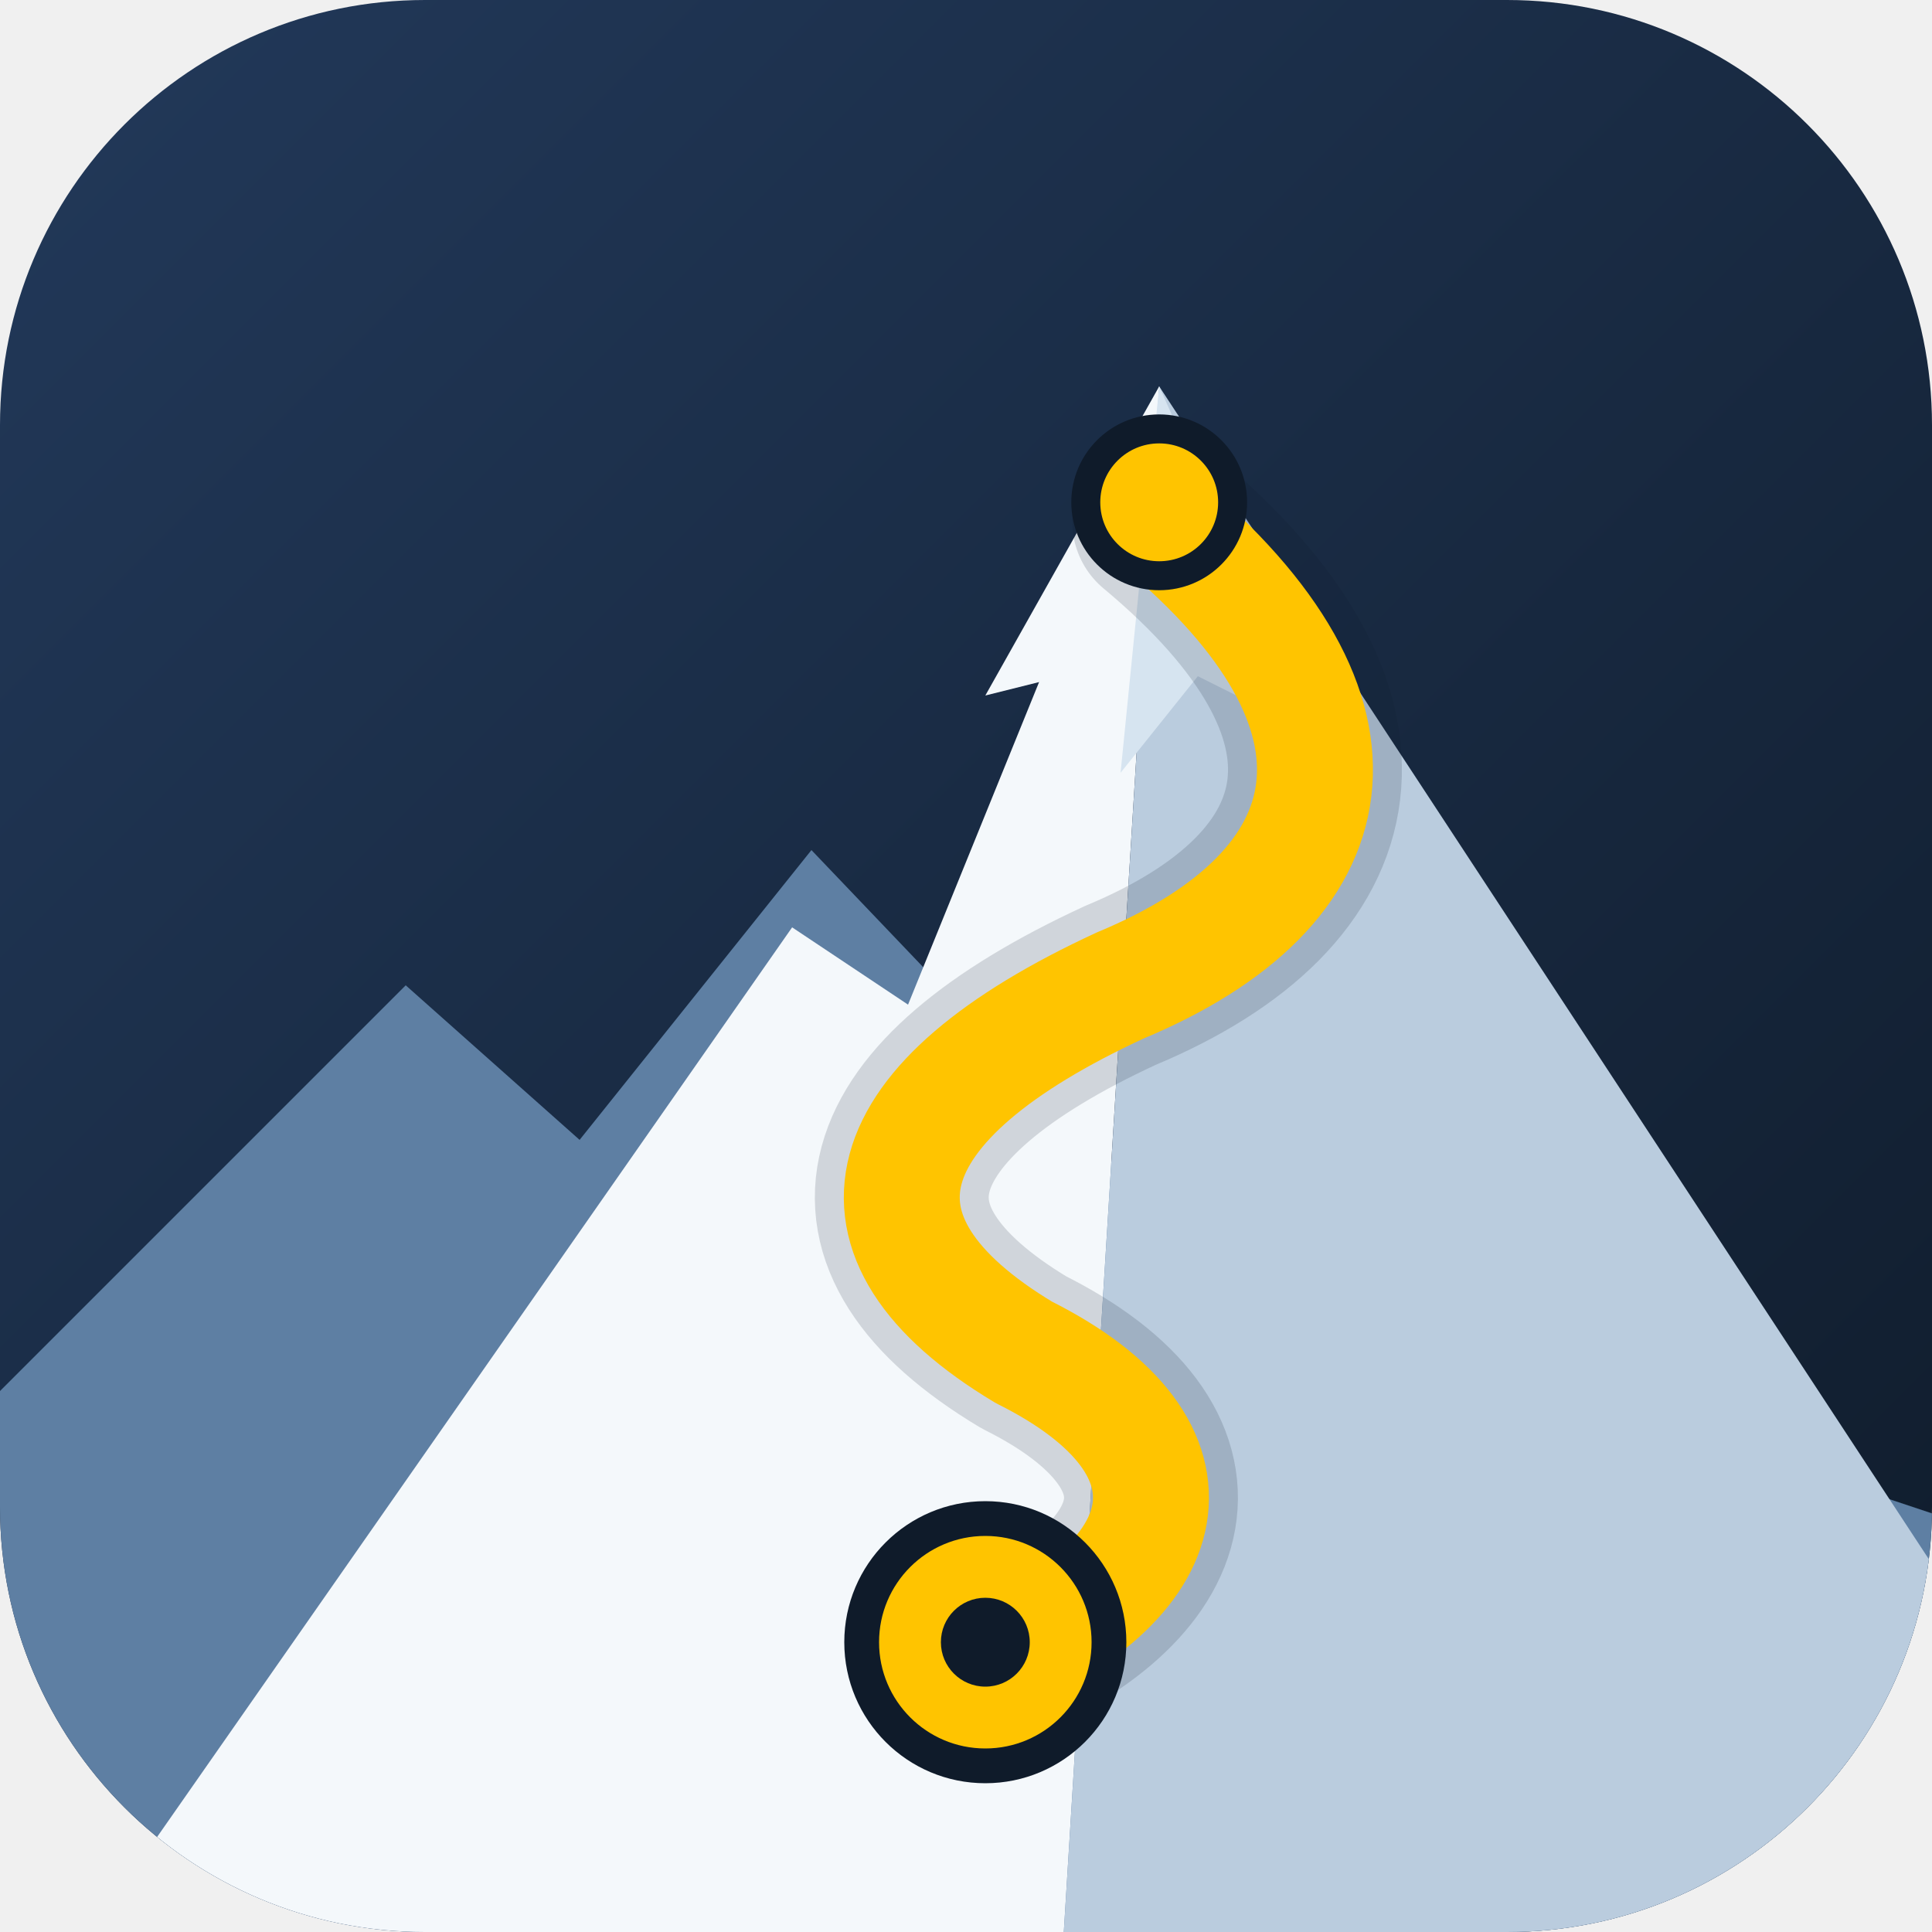
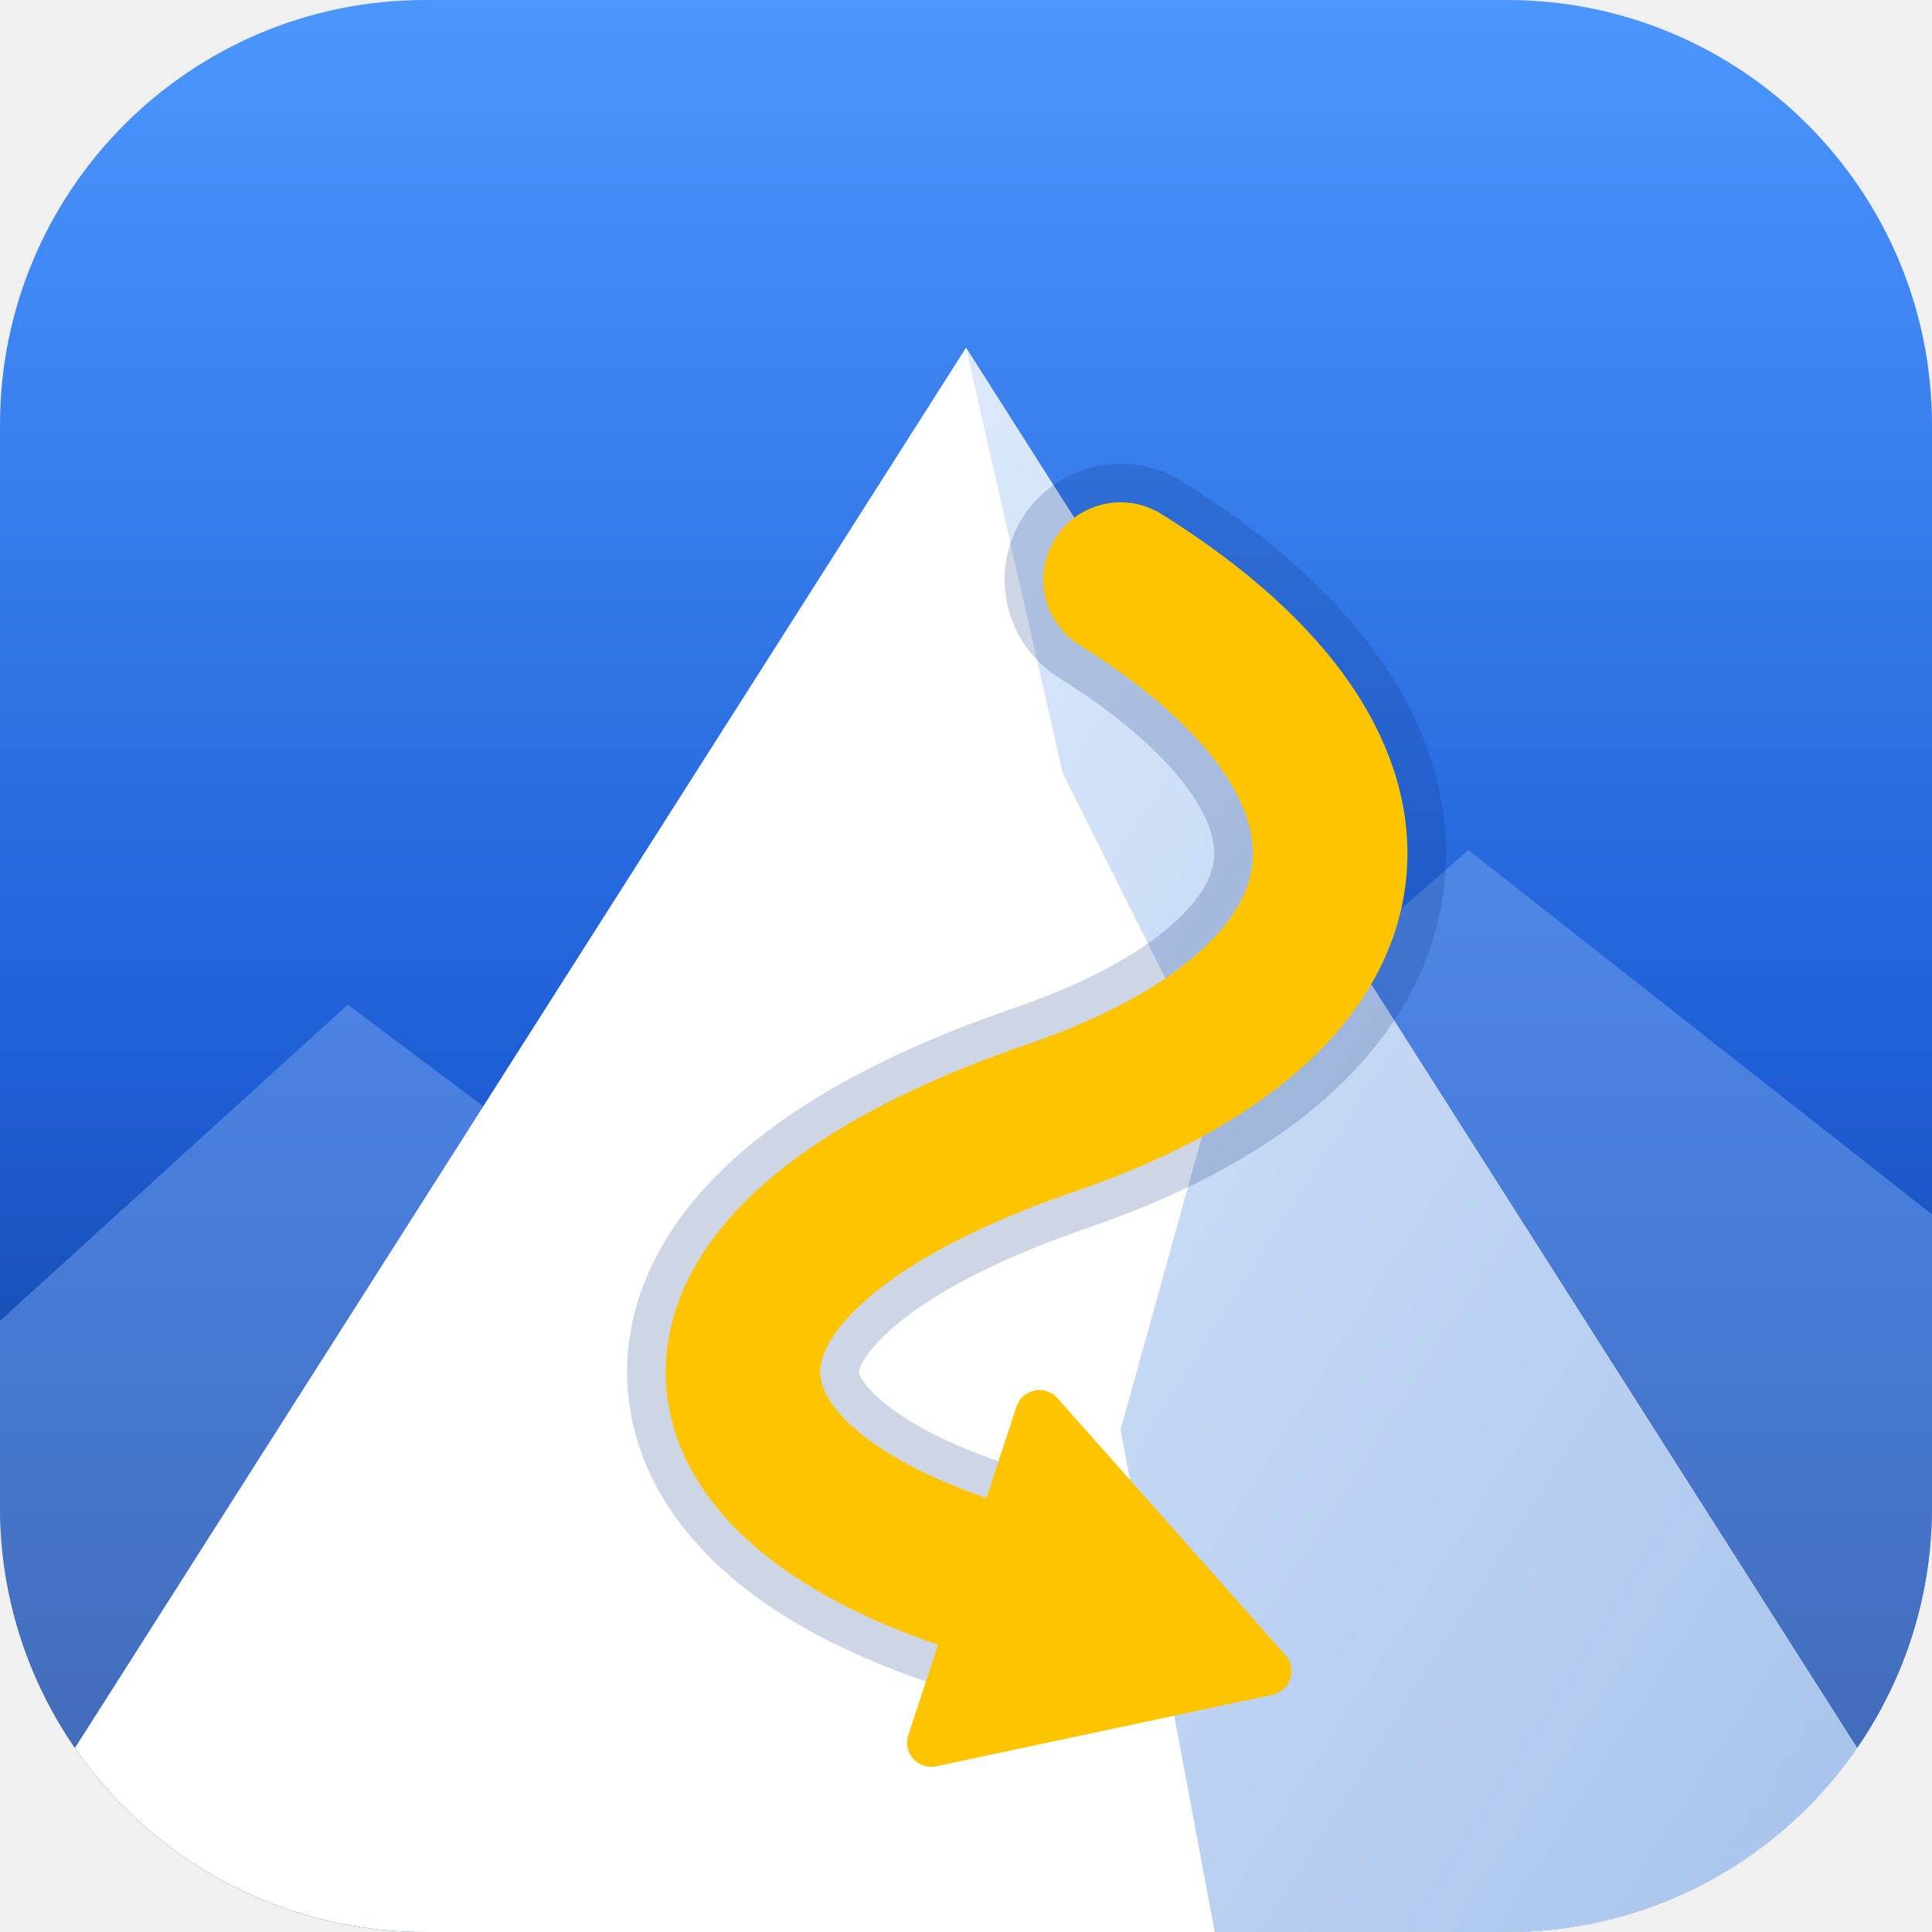
<svg xmlns="http://www.w3.org/2000/svg" viewBox="0 0 100 100" role="img" aria-label="Skipilot">
  <defs>
-     <linearGradient id="bg" x1="0" y1="0" x2="1" y2="1">
-       <stop offset="0" stop-color="rgb(34, 57, 90)" />
-       <stop offset="1" stop-color="rgb(15, 27, 42)" />
+     <linearGradient id="sky" x1="0" y1="0" x2="0" y2="1">
+       <stop offset="0" stop-color="#4C97FF" />
+       <stop offset=".55" stop-color="#1F5FD6" />
+       <stop offset="1" stop-color="#0D2F7A" />
+     </linearGradient>
+     <linearGradient id="shade" x1="0" y1="0" x2="1" y2="1">
+       <stop offset="0" stop-color="#DCE9FB" />
+       <stop offset="1" stop-color="#9FBDEA" />
    </linearGradient>
    <clipPath id="r">
      <rect width="100" height="100" rx="22" />
    </clipPath>
  </defs>
  <g clip-path="url(#r)">
-     <rect width="100" height="100" fill="url(#bg)" />
-     <polygon points="-2,101 -2,74 21,51 30,59 42,44 63,66 102,79 102,101" fill="rgb(94, 127, 163)" />
-     <polygon points="4,101 41,48 47,52 60,20 55,101" fill="rgb(244, 248, 251)" />
-     <polygon points="55,101 60,20 102,84 102,101" fill="rgb(186, 204, 222)" />
-     <polygon points="60,20 51,36 55,35 58,40" fill="rgb(244, 248, 251)" />
-     <polygon points="60,20 58,40 62,35 68,38" fill="rgb(214, 228, 240)" />
-     <path d="M60,27 C72,37 70,46 58,51 C45,57 43,64 53,70 C63,75 61,82 51,86" fill="none" stroke="rgb(15, 27, 42)" stroke-width="9.0" stroke-linecap="round" stroke-linejoin="round" opacity=".16" />
-     <path d="M60,27 C72,37 70,46 58,51 C45,57 43,64 53,70 C63,75 61,82 51,86" fill="none" stroke="rgb(255, 196, 0)" stroke-width="6.0" stroke-linecap="round" stroke-linejoin="round" />
-     <circle cx="60" cy="26" r="3.8" fill="rgb(255, 196, 0)" stroke="rgb(15, 27, 42)" stroke-width="1.5" />
-     <circle cx="51" cy="85" r="6.4" fill="rgb(255, 196, 0)" stroke="rgb(15, 27, 42)" stroke-width="1.8" />
-     <circle cx="51" cy="85" r="2.3" fill="rgb(15, 27, 42)" />
+     <rect width="100" height="100" fill="url(#sky)" />
+     <polygon points="-4,72 18,52 30,61 44,47 60,58 76,44 104,66 104,104 -4,104" fill="#7FAAF0" opacity=".45" />
+     <polygon points="-6,106 50,18 106,106" fill="#FFFFFF" />
+     <polygon points="50,18 106,106 64,106 58,74 63,56 55,40" fill="url(#shade)" />
+     <path d="M58 30 C74 40 72 52 54 58 C34 65 34 76 50 81.4" fill="none" stroke="#0D2F7A" stroke-opacity=".2" stroke-width="12" stroke-linecap="round" />
+     <path d="M58 30 C74 40 72 52 54 58 C34 65 34 76 50 81.4" fill="none" stroke="#FFC400" stroke-width="8" stroke-linecap="round" />
+     <path d="M53.8 73.2 L65.6 86.5 L48.2 90.2 Z" fill="#FFC400" stroke="#FFC400" stroke-width="2.5" stroke-linejoin="round" />
  </g>
</svg>
